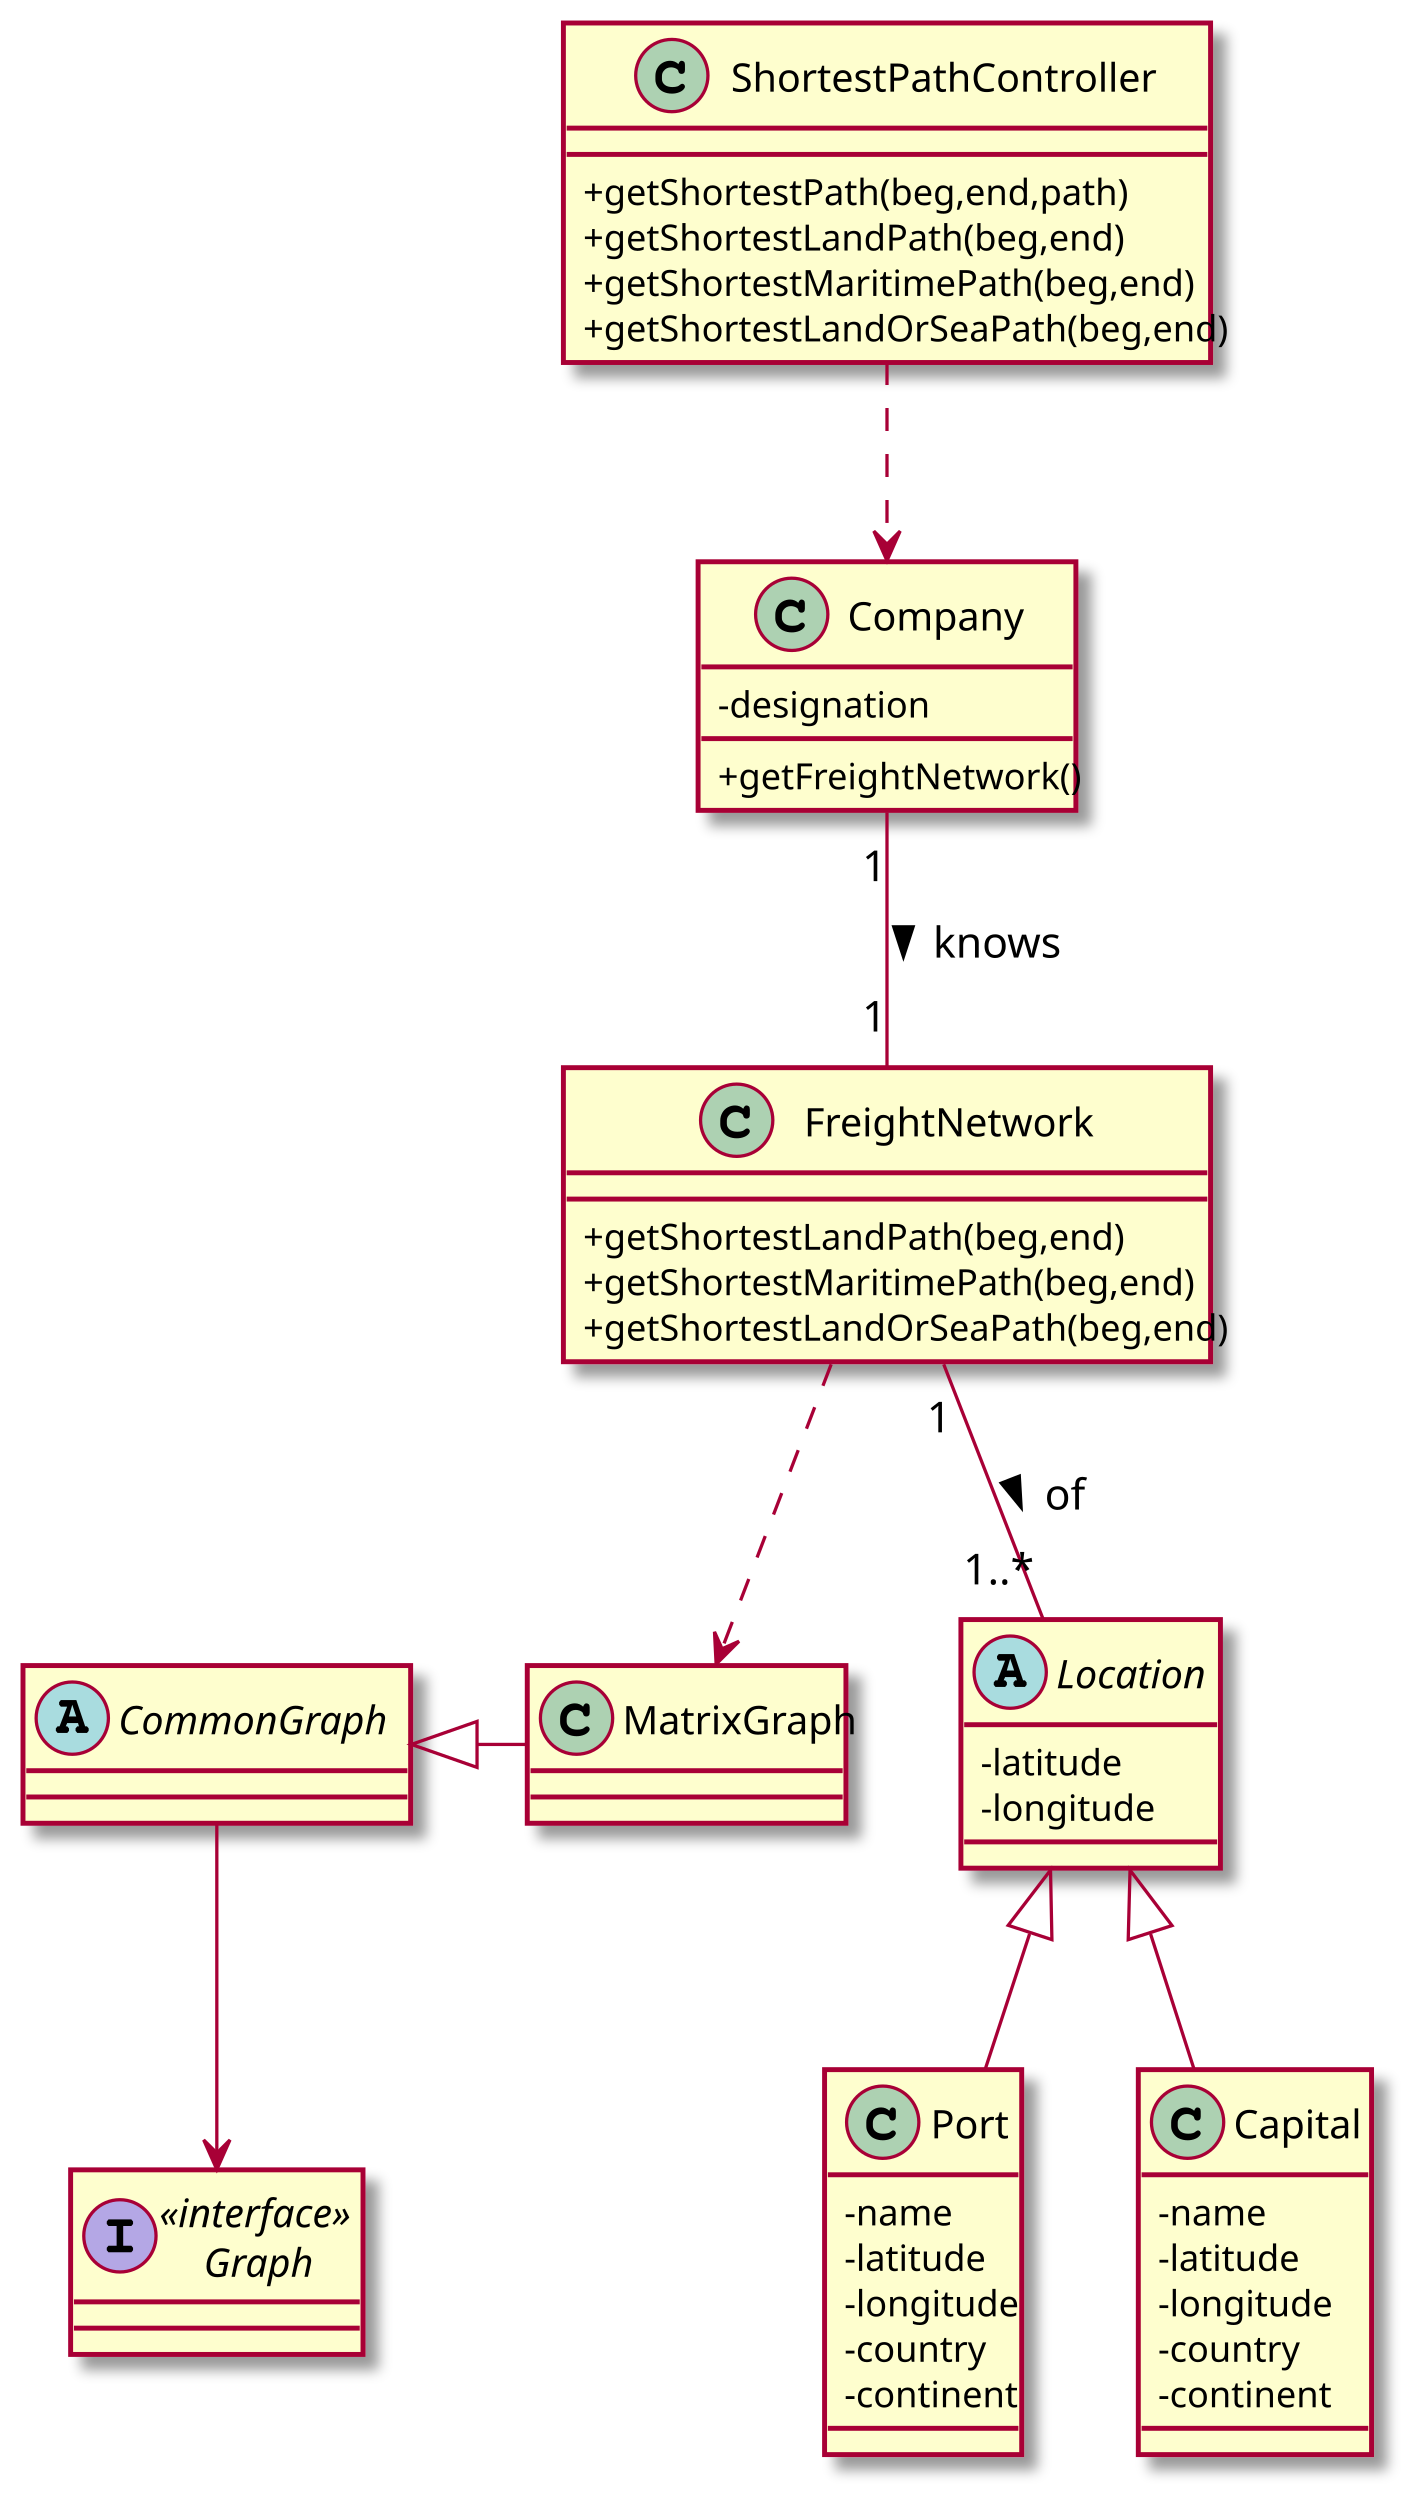
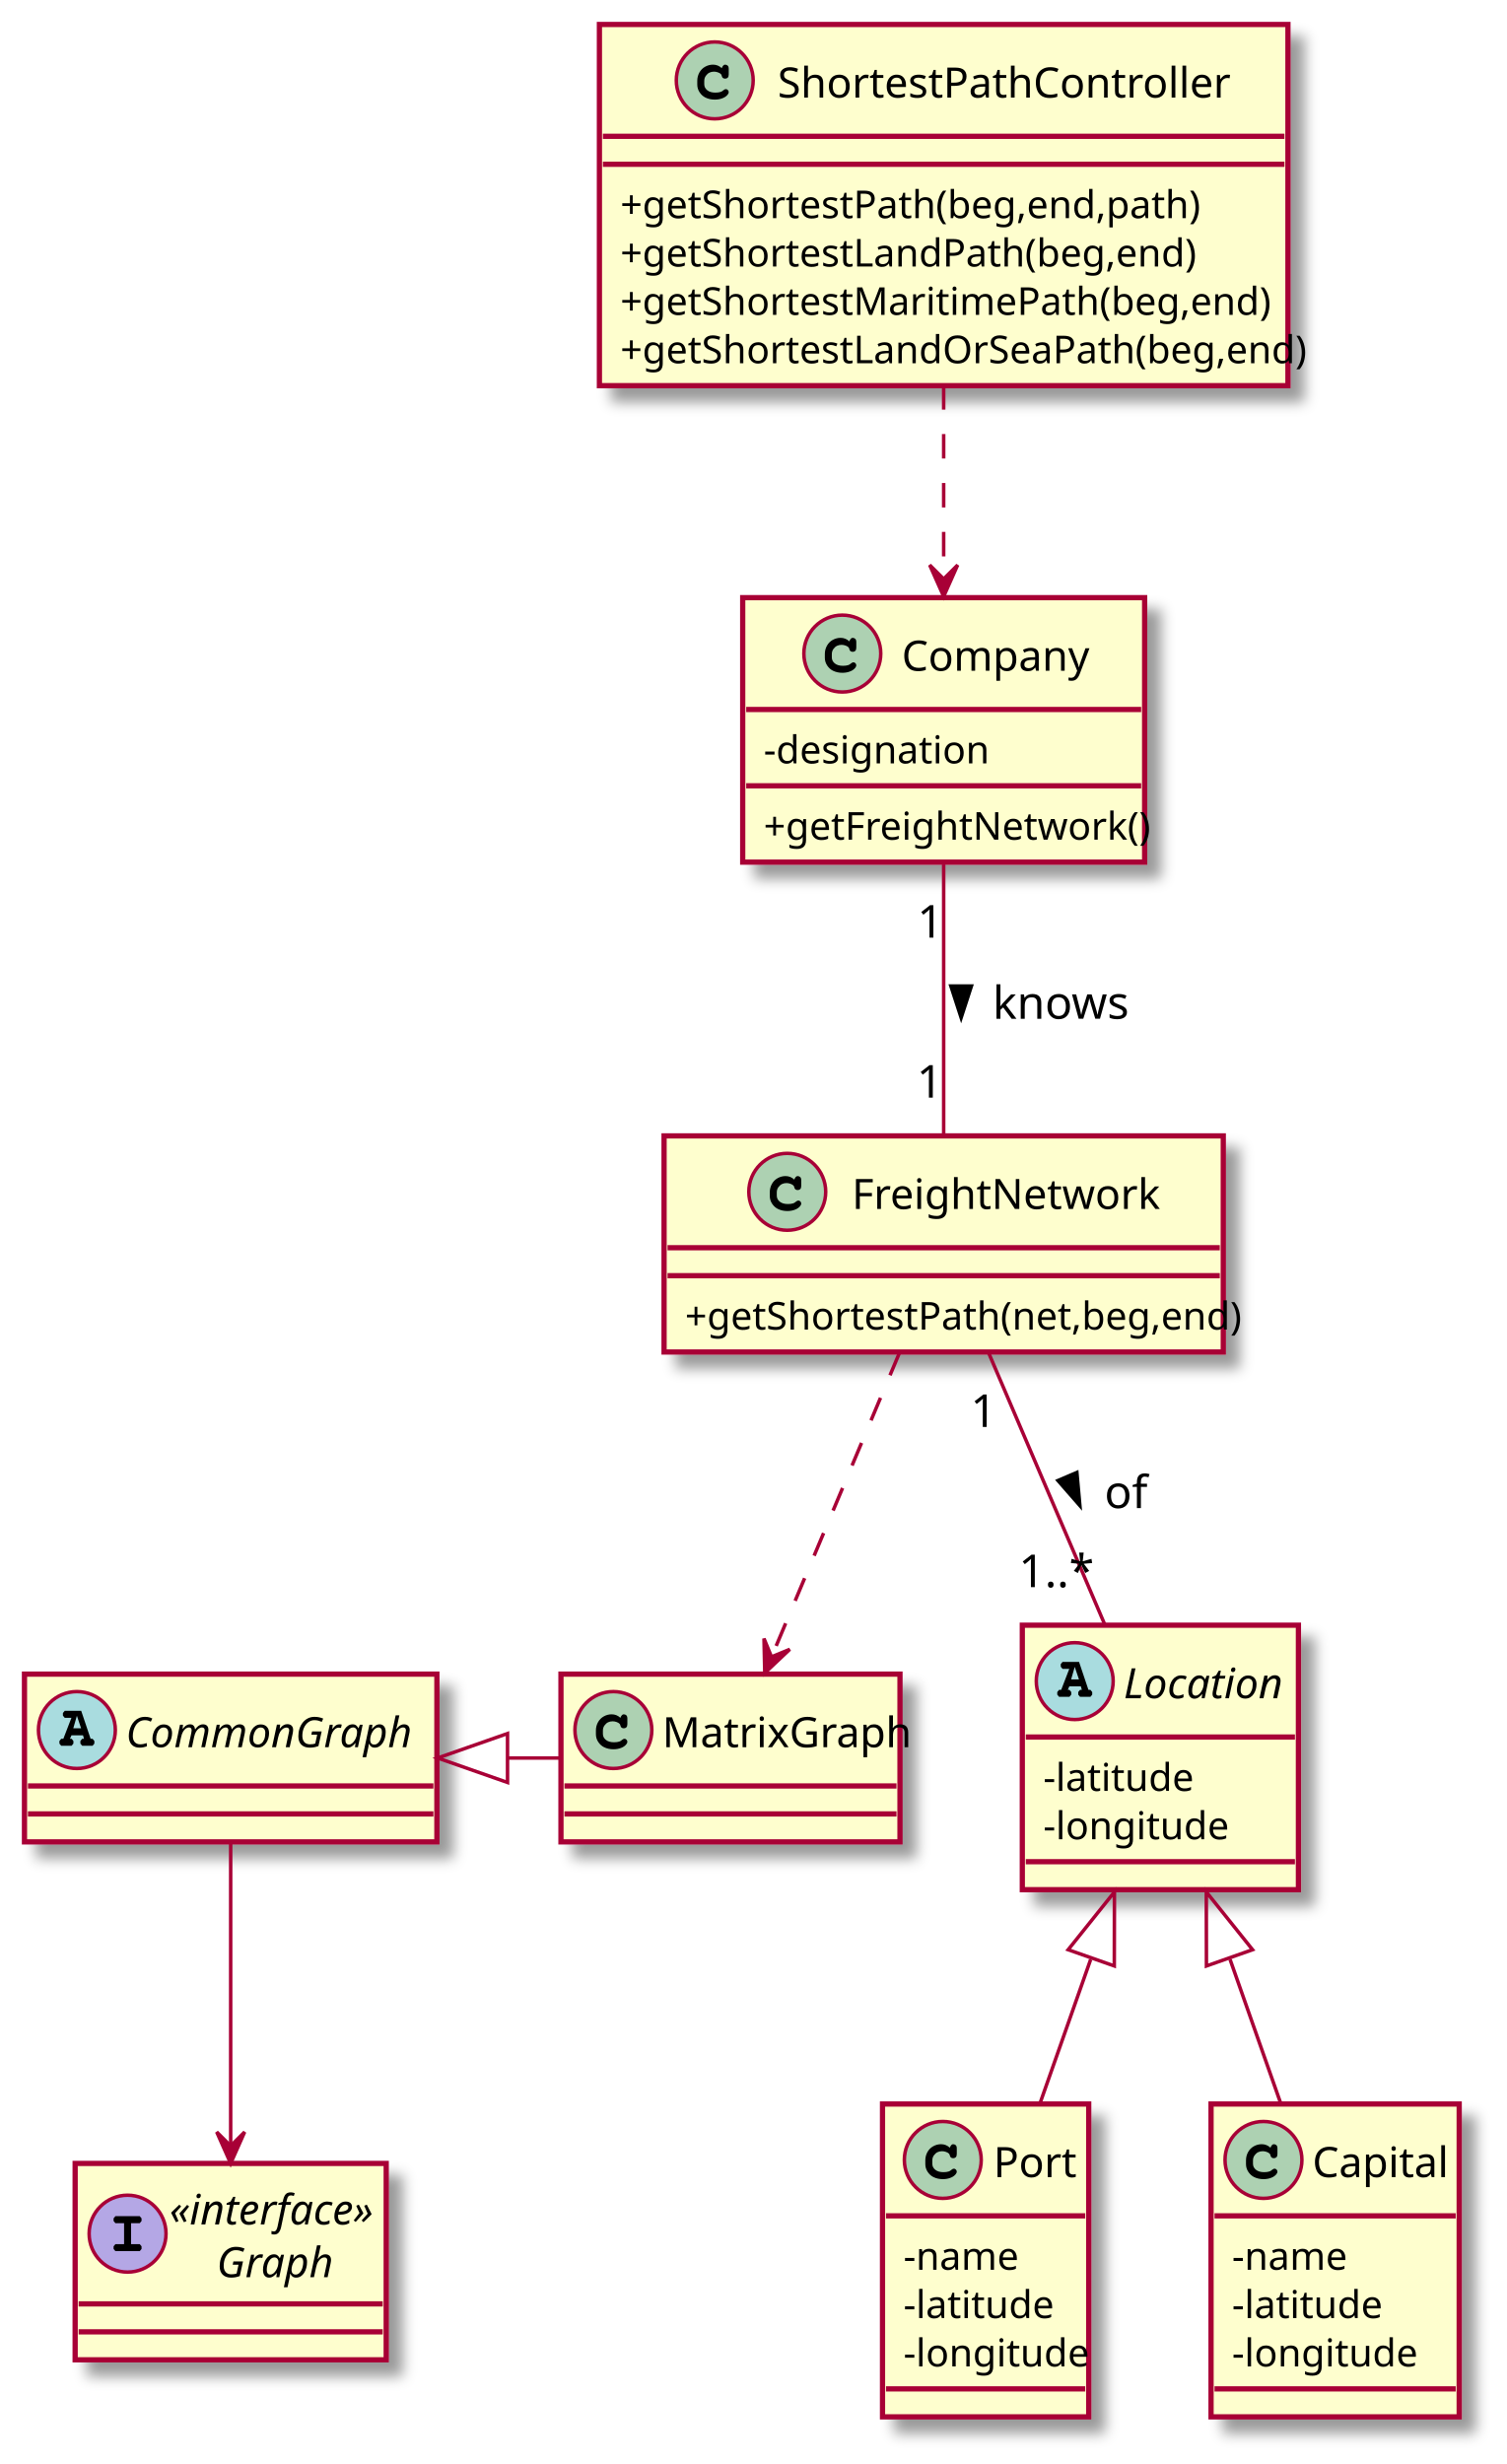
- <svg xmlns="http://www.w3.org/2000/svg" contentScriptType="application/ecmascript" contentStyleType="text/css" height="761px" preserveAspectRatio="none" style="width:431px;height:761px;background:#FFFFFF;" version="1.1" viewBox="0 0 431 761" width="431px" zoomAndPan="magnify">
+ <svg xmlns="http://www.w3.org/2000/svg" contentScriptType="application/ecmascript" contentStyleType="text/css" height="705px" preserveAspectRatio="none" style="width:431px;height:705px;background:#FFFFFF;" version="1.1" viewBox="0 0 431 705" width="431px" zoomAndPan="magnify">
  <defs>
-     <filter height="300%" id="f1obllitz3ahmp" width="300%" x="-1" y="-1">
+     <filter height="300%" id="fw7tn1aa3kerw" width="300%" x="-1" y="-1">
      <feGaussianBlur result="blurOut" stdDeviation="2.0" />
      <feColorMatrix in="blurOut" result="blurOut2" type="matrix" values="0 0 0 0 0 0 0 0 0 0 0 0 0 0 0 0 0 0 .4 0" />
      <feOffset dx="4.0" dy="4.0" in="blurOut2" result="blurOut3" />
      <feBlend in="SourceGraphic" in2="blurOut3" mode="normal" />
    </filter>
  </defs>
  <g>
-     <rect codeLine="4" fill="#FEFECE" filter="url(#f1obllitz3ahmp)" height="103.344" id="ShortestPathController" style="stroke:#A80036;stroke-width:1.5;" width="197" x="171.5" y="7" />
+     <rect codeLine="4" fill="#FEFECE" filter="url(#fw7tn1aa3kerw)" height="103.344" id="ShortestPathController" style="stroke:#A80036;stroke-width:1.5;" width="197" x="171.5" y="7" />
    <ellipse cx="204.5" cy="23" fill="#ADD1B2" rx="11" ry="11" style="stroke:#A80036;stroke-width:1.0;" />
    <path d="M206.5,19.5 Q206.703,19 206.938,18.75 Q207.172,18.5 207.438,18.5 Q207.906,18.5 208.203,18.781 Q208.5,19.062 208.5,19.719 L208.5,21.281 Q208.5,21.938 208.219,22.219 Q207.938,22.5 207.5,22.5 Q207.109,22.5 206.859,22.328 Q206.609,22.156 206.5,21.703 Q206.453,21.391 206.281,21.219 Q205.969,20.891 205.406,20.703 Q204.844,20.5 204.281,20.5 Q203.578,20.5 202.984,20.781 Q202.406,21.062 201.953,21.688 Q201.5,22.312 201.5,23.172 L201.5,24.094 Q201.5,25.125 202.344,25.812 Q203.188,26.5 204.688,26.5 Q205.578,26.5 206.203,26.297 Q206.562,26.188 206.969,25.828 Q207.234,25.625 207.375,25.562 Q207.516,25.5 207.688,25.5 Q208.016,25.5 208.25,25.766 Q208.5,26.016 208.5,26.375 Q208.5,26.719 208.156,27.125 Q207.656,27.719 206.859,28.047 Q205.812,28.5 204.531,28.5 Q203.031,28.5 201.828,27.906 Q200.859,27.438 200.172,26.422 Q199.5,25.406 199.5,24.203 L199.5,23.109 Q199.5,21.859 200.094,20.766 Q200.703,19.672 201.75,19.094 Q202.812,18.5 204,18.5 Q204.719,18.5 205.344,18.75 Q205.969,19 206.5,19.5 Z " fill="#000000" />
    <text fill="#000000" font-family="sans-serif" font-size="12" lengthAdjust="spacing" textLength="125" x="222.5" y="27.91">ShortestPathController</text>
    <line style="stroke:#A80036;stroke-width:1.5;" x1="172.5" x2="367.5" y1="39" y2="39" />
    <line style="stroke:#A80036;stroke-width:1.5;" x1="172.5" x2="367.5" y1="47" y2="47" />
    <text fill="#000000" font-family="sans-serif" font-size="11" lengthAdjust="spacing" textLength="154" x="177.5" y="62.419">+getShortestPath(beg,end,path)</text>
    <text fill="#000000" font-family="sans-serif" font-size="11" lengthAdjust="spacing" textLength="154" x="177.5" y="76.255">+getShortestLandPath(beg,end)</text>
    <text fill="#000000" font-family="sans-serif" font-size="11" lengthAdjust="spacing" textLength="169" x="177.5" y="90.091">+getShortestMaritimePath(beg,end)</text>
    <text fill="#000000" font-family="sans-serif" font-size="11" lengthAdjust="spacing" textLength="185" x="177.5" y="103.927">+getShortestLandOrSeaPath(beg,end)</text>
-     <rect codeLine="11" fill="#FEFECE" filter="url(#f1obllitz3ahmp)" height="75.672" id="Company" style="stroke:#A80036;stroke-width:1.5;" width="115" x="212.5" y="171" />
+     <rect codeLine="11" fill="#FEFECE" filter="url(#fw7tn1aa3kerw)" height="75.672" id="Company" style="stroke:#A80036;stroke-width:1.5;" width="115" x="212.5" y="171" />
    <ellipse cx="241" cy="187" fill="#ADD1B2" rx="11" ry="11" style="stroke:#A80036;stroke-width:1.0;" />
    <path d="M243,183.5 Q243.203,183 243.438,182.75 Q243.672,182.5 243.938,182.5 Q244.406,182.5 244.703,182.781 Q245,183.062 245,183.719 L245,185.281 Q245,185.938 244.719,186.219 Q244.438,186.5 244,186.5 Q243.609,186.5 243.359,186.328 Q243.109,186.156 243,185.703 Q242.953,185.391 242.781,185.219 Q242.469,184.891 241.906,184.703 Q241.344,184.5 240.781,184.5 Q240.078,184.5 239.484,184.781 Q238.906,185.062 238.453,185.688 Q238,186.312 238,187.172 L238,188.094 Q238,189.125 238.844,189.812 Q239.688,190.5 241.188,190.5 Q242.078,190.5 242.703,190.297 Q243.062,190.188 243.469,189.828 Q243.734,189.625 243.875,189.562 Q244.016,189.5 244.188,189.5 Q244.516,189.5 244.75,189.766 Q245,190.016 245,190.375 Q245,190.719 244.656,191.125 Q244.156,191.719 243.359,192.047 Q242.312,192.5 241.031,192.5 Q239.531,192.5 238.328,191.906 Q237.359,191.438 236.672,190.422 Q236,189.406 236,188.203 L236,187.109 Q236,185.859 236.594,184.766 Q237.203,183.672 238.25,183.094 Q239.312,182.5 240.5,182.5 Q241.219,182.5 241.844,182.75 Q242.469,183 243,183.5 Z " fill="#000000" />
    <text fill="#000000" font-family="sans-serif" font-size="12" lengthAdjust="spacing" textLength="53" x="258" y="191.91">Company</text>
    <line style="stroke:#A80036;stroke-width:1.5;" x1="213.5" x2="326.5" y1="203" y2="203" />
    <text fill="#000000" font-family="sans-serif" font-size="11" lengthAdjust="spacing" textLength="59" x="218.5" y="218.419">-designation</text>
    <line style="stroke:#A80036;stroke-width:1.5;" x1="213.5" x2="326.5" y1="224.836" y2="224.836" />
    <text fill="#000000" font-family="sans-serif" font-size="11" lengthAdjust="spacing" textLength="103" x="218.5" y="240.255">+getFreightNetwork()</text>
-     <rect codeLine="16" fill="#FEFECE" filter="url(#f1obllitz3ahmp)" height="89.508" id="FreightNetwork" style="stroke:#A80036;stroke-width:1.5;" width="197" x="171.5" y="325" />
-     <ellipse cx="224.25" cy="341" fill="#ADD1B2" rx="11" ry="11" style="stroke:#A80036;stroke-width:1.0;" />
-     <path d="M226.25,337.5 Q226.453,337 226.688,336.75 Q226.922,336.5 227.188,336.5 Q227.656,336.5 227.953,336.781 Q228.25,337.062 228.25,337.719 L228.25,339.281 Q228.25,339.938 227.969,340.219 Q227.688,340.5 227.25,340.5 Q226.859,340.5 226.609,340.328 Q226.359,340.156 226.25,339.703 Q226.203,339.391 226.031,339.219 Q225.719,338.891 225.156,338.703 Q224.594,338.5 224.031,338.5 Q223.328,338.5 222.734,338.781 Q222.156,339.062 221.703,339.688 Q221.25,340.312 221.25,341.172 L221.25,342.094 Q221.25,343.125 222.094,343.812 Q222.938,344.5 224.438,344.5 Q225.328,344.5 225.953,344.297 Q226.312,344.188 226.719,343.828 Q226.984,343.625 227.125,343.562 Q227.266,343.5 227.438,343.5 Q227.766,343.5 228,343.766 Q228.25,344.016 228.25,344.375 Q228.25,344.719 227.906,345.125 Q227.406,345.719 226.609,346.047 Q225.562,346.5 224.281,346.5 Q222.781,346.5 221.578,345.906 Q220.609,345.438 219.922,344.422 Q219.25,343.406 219.25,342.203 L219.25,341.109 Q219.25,339.859 219.844,338.766 Q220.453,337.672 221.5,337.094 Q222.562,336.5 223.75,336.5 Q224.469,336.5 225.094,336.75 Q225.719,337 226.25,337.5 Z " fill="#000000" />
-     <text fill="#000000" font-family="sans-serif" font-size="12" lengthAdjust="spacing" textLength="83" x="244.75" y="345.91">FreightNetwork</text>
-     <line style="stroke:#A80036;stroke-width:1.5;" x1="172.5" x2="367.5" y1="357" y2="357" />
-     <line style="stroke:#A80036;stroke-width:1.5;" x1="172.5" x2="367.5" y1="365" y2="365" />
-     <text fill="#000000" font-family="sans-serif" font-size="11" lengthAdjust="spacing" textLength="154" x="177.5" y="380.419">+getShortestLandPath(beg,end)</text>
-     <text fill="#000000" font-family="sans-serif" font-size="11" lengthAdjust="spacing" textLength="169" x="177.5" y="394.255">+getShortestMaritimePath(beg,end)</text>
-     <text fill="#000000" font-family="sans-serif" font-size="11" lengthAdjust="spacing" textLength="185" x="177.5" y="408.091">+getShortestLandOrSeaPath(beg,end)</text>
-     <rect codeLine="22" fill="#FEFECE" filter="url(#f1obllitz3ahmp)" height="75.672" id="Location" style="stroke:#A80036;stroke-width:1.5;" width="79" x="292.5" y="493" />
-     <ellipse cx="307.5" cy="509" fill="#A9DCDF" rx="11" ry="11" style="stroke:#A80036;stroke-width:1.0;" />
-     <path d="M309.25,510.5 L305.953,510.5 L305.516,511.5 L305.516,511.5 L305.984,511.5 L306.5,512.125 L306.5,512.5 L306.5,512.875 L305.984,513.5 L305.516,513.5 L303.625,513.5 L303.016,513.5 L302.5,512.875 L302.5,512.5 L302.5,512.125 L303.016,511.5 L303.625,511.5 L305.938,505.5 L305.062,505.5 L304.016,505.5 L303.5,504.875 L303.5,504.5 L303.5,504.125 L304.016,503.5 L305.062,503.5 L308.734,503.5 L311.422,511.5 L311.984,511.5 L311.984,511.5 L312.5,512.125 L312.5,512.5 L312.5,512.875 L311.984,513.5 L311.422,513.5 L309.531,513.5 L309.016,513.5 L308.5,512.875 L308.5,512.5 L308.5,512.125 L309.016,511.5 L309.531,511.5 L309.531,511.5 L309.25,510.5 Z M308.703,508.5 L307.5,504.922 L306.469,508.5 L308.703,508.5 Z " fill="#000000" />
-     <text fill="#000000" font-family="sans-serif" font-size="12" font-style="italic" lengthAdjust="spacing" textLength="47" x="321.5" y="513.91">Location</text>
-     <line style="stroke:#A80036;stroke-width:1.5;" x1="293.5" x2="370.5" y1="525" y2="525" />
-     <text fill="#000000" font-family="sans-serif" font-size="11" lengthAdjust="spacing" textLength="38" x="298.5" y="540.419">-latitude</text>
-     <text fill="#000000" font-family="sans-serif" font-size="11" lengthAdjust="spacing" textLength="47" x="298.5" y="554.255">-longitude</text>
-     <line style="stroke:#A80036;stroke-width:1.5;" x1="293.5" x2="370.5" y1="560.672" y2="560.672" />
-     <rect codeLine="27" fill="#FEFECE" filter="url(#f1obllitz3ahmp)" height="117.18" id="Port" style="stroke:#A80036;stroke-width:1.5;" width="60" x="251" y="630" />
-     <ellipse cx="268.7" cy="646" fill="#ADD1B2" rx="11" ry="11" style="stroke:#A80036;stroke-width:1.0;" />
-     <path d="M270.7,642.5 Q270.903,642 271.137,641.75 Q271.372,641.5 271.637,641.5 Q272.106,641.5 272.403,641.781 Q272.7,642.062 272.7,642.719 L272.7,644.281 Q272.7,644.938 272.419,645.219 Q272.137,645.5 271.7,645.5 Q271.309,645.5 271.059,645.328 Q270.809,645.156 270.7,644.703 Q270.653,644.391 270.481,644.219 Q270.169,643.891 269.606,643.703 Q269.044,643.5 268.481,643.5 Q267.778,643.5 267.184,643.781 Q266.606,644.062 266.153,644.688 Q265.7,645.312 265.7,646.172 L265.7,647.094 Q265.7,648.125 266.544,648.812 Q267.387,649.5 268.887,649.5 Q269.778,649.5 270.403,649.297 Q270.762,649.188 271.169,648.828 Q271.434,648.625 271.575,648.562 Q271.716,648.5 271.887,648.5 Q272.216,648.5 272.45,648.766 Q272.7,649.016 272.7,649.375 Q272.7,649.719 272.356,650.125 Q271.856,650.719 271.059,651.047 Q270.012,651.5 268.731,651.5 Q267.231,651.5 266.028,650.906 Q265.059,650.438 264.372,649.422 Q263.7,648.406 263.7,647.203 L263.7,646.109 Q263.7,644.859 264.294,643.766 Q264.903,642.672 265.95,642.094 Q267.012,641.5 268.2,641.5 Q268.919,641.5 269.544,641.75 Q270.169,642 270.7,642.5 Z " fill="#000000" />
-     <text fill="#000000" font-family="sans-serif" font-size="12" lengthAdjust="spacing" textLength="22" x="283.3" y="650.91">Port</text>
-     <line style="stroke:#A80036;stroke-width:1.5;" x1="252" x2="310" y1="662" y2="662" />
-     <text fill="#000000" font-family="sans-serif" font-size="11" lengthAdjust="spacing" textLength="30" x="257" y="677.419">-name</text>
-     <text fill="#000000" font-family="sans-serif" font-size="11" lengthAdjust="spacing" textLength="38" x="257" y="691.255">-latitude</text>
-     <text fill="#000000" font-family="sans-serif" font-size="11" lengthAdjust="spacing" textLength="47" x="257" y="705.091">-longitude</text>
-     <text fill="#000000" font-family="sans-serif" font-size="11" lengthAdjust="spacing" textLength="41" x="257" y="718.927">-country</text>
-     <text fill="#000000" font-family="sans-serif" font-size="11" lengthAdjust="spacing" textLength="48" x="257" y="732.763">-continent</text>
-     <line style="stroke:#A80036;stroke-width:1.5;" x1="252" x2="310" y1="739.18" y2="739.18" />
-     <rect codeLine="35" fill="#FEFECE" filter="url(#f1obllitz3ahmp)" height="117.18" id="Capital" style="stroke:#A80036;stroke-width:1.5;" width="71" x="346.5" y="630" />
-     <ellipse cx="361.5" cy="646" fill="#ADD1B2" rx="11" ry="11" style="stroke:#A80036;stroke-width:1.0;" />
-     <path d="M363.5,642.5 Q363.703,642 363.938,641.75 Q364.172,641.5 364.438,641.5 Q364.906,641.5 365.203,641.781 Q365.5,642.062 365.5,642.719 L365.5,644.281 Q365.5,644.938 365.219,645.219 Q364.938,645.5 364.5,645.5 Q364.109,645.5 363.859,645.328 Q363.609,645.156 363.5,644.703 Q363.453,644.391 363.281,644.219 Q362.969,643.891 362.406,643.703 Q361.844,643.5 361.281,643.5 Q360.578,643.5 359.984,643.781 Q359.406,644.062 358.953,644.688 Q358.5,645.312 358.5,646.172 L358.5,647.094 Q358.5,648.125 359.344,648.812 Q360.188,649.5 361.688,649.5 Q362.578,649.5 363.203,649.297 Q363.562,649.188 363.969,648.828 Q364.234,648.625 364.375,648.562 Q364.516,648.5 364.688,648.5 Q365.016,648.5 365.25,648.766 Q365.5,649.016 365.5,649.375 Q365.5,649.719 365.156,650.125 Q364.656,650.719 363.859,651.047 Q362.812,651.5 361.531,651.5 Q360.031,651.5 358.828,650.906 Q357.859,650.438 357.172,649.422 Q356.5,648.406 356.5,647.203 L356.5,646.109 Q356.5,644.859 357.094,643.766 Q357.703,642.672 358.75,642.094 Q359.812,641.5 361,641.5 Q361.719,641.5 362.344,641.75 Q362.969,642 363.5,642.5 Z " fill="#000000" />
-     <text fill="#000000" font-family="sans-serif" font-size="12" lengthAdjust="spacing" textLength="39" x="375.5" y="650.91">Capital</text>
-     <line style="stroke:#A80036;stroke-width:1.5;" x1="347.5" x2="416.5" y1="662" y2="662" />
-     <text fill="#000000" font-family="sans-serif" font-size="11" lengthAdjust="spacing" textLength="30" x="352.5" y="677.419">-name</text>
-     <text fill="#000000" font-family="sans-serif" font-size="11" lengthAdjust="spacing" textLength="38" x="352.5" y="691.255">-latitude</text>
-     <text fill="#000000" font-family="sans-serif" font-size="11" lengthAdjust="spacing" textLength="47" x="352.5" y="705.091">-longitude</text>
-     <text fill="#000000" font-family="sans-serif" font-size="11" lengthAdjust="spacing" textLength="41" x="352.5" y="718.927">-country</text>
-     <text fill="#000000" font-family="sans-serif" font-size="11" lengthAdjust="spacing" textLength="48" x="352.5" y="732.763">-continent</text>
-     <line style="stroke:#A80036;stroke-width:1.5;" x1="347.5" x2="416.5" y1="739.18" y2="739.18" />
-     <rect codeLine="43" fill="#FEFECE" filter="url(#f1obllitz3ahmp)" height="48" id="MatrixGraph" style="stroke:#A80036;stroke-width:1.5;" width="97" x="160.5" y="507" />
-     <ellipse cx="175.5" cy="523" fill="#ADD1B2" rx="11" ry="11" style="stroke:#A80036;stroke-width:1.0;" />
-     <path d="M177.5,519.5 Q177.703,519 177.938,518.75 Q178.172,518.5 178.438,518.5 Q178.906,518.5 179.203,518.781 Q179.5,519.062 179.5,519.719 L179.5,521.281 Q179.5,521.938 179.219,522.219 Q178.938,522.5 178.5,522.5 Q178.109,522.5 177.859,522.328 Q177.609,522.156 177.5,521.703 Q177.453,521.391 177.281,521.219 Q176.969,520.891 176.406,520.703 Q175.844,520.5 175.281,520.5 Q174.578,520.5 173.984,520.781 Q173.406,521.062 172.953,521.688 Q172.5,522.312 172.5,523.172 L172.5,524.094 Q172.5,525.125 173.344,525.812 Q174.188,526.5 175.688,526.5 Q176.578,526.5 177.203,526.297 Q177.562,526.188 177.969,525.828 Q178.234,525.625 178.375,525.562 Q178.516,525.5 178.688,525.5 Q179.016,525.5 179.25,525.766 Q179.5,526.016 179.5,526.375 Q179.5,526.719 179.156,527.125 Q178.656,527.719 177.859,528.047 Q176.812,528.5 175.531,528.5 Q174.031,528.5 172.828,527.906 Q171.859,527.438 171.172,526.422 Q170.5,525.406 170.5,524.203 L170.5,523.109 Q170.5,521.859 171.094,520.766 Q171.703,519.672 172.75,519.094 Q173.812,518.5 175,518.5 Q175.719,518.5 176.344,518.75 Q176.969,519 177.5,519.5 Z " fill="#000000" />
-     <text fill="#000000" font-family="sans-serif" font-size="12" lengthAdjust="spacing" textLength="65" x="189.5" y="527.91">MatrixGraph</text>
-     <line style="stroke:#A80036;stroke-width:1.5;" x1="161.5" x2="256.5" y1="539" y2="539" />
-     <line style="stroke:#A80036;stroke-width:1.5;" x1="161.5" x2="256.5" y1="547" y2="547" />
-     <rect codeLine="45" fill="#FEFECE" filter="url(#f1obllitz3ahmp)" height="48" id="CommonGraph" style="stroke:#A80036;stroke-width:1.5;" width="118" x="7" y="507" />
-     <ellipse cx="22" cy="523" fill="#A9DCDF" rx="11" ry="11" style="stroke:#A80036;stroke-width:1.0;" />
-     <path d="M23.75,524.5 L20.453,524.5 L20.016,525.5 L20.016,525.5 L20.484,525.5 L21,526.125 L21,526.5 L21,526.875 L20.484,527.5 L20.016,527.5 L18.125,527.5 L17.516,527.5 L17,526.875 L17,526.5 L17,526.125 L17.516,525.5 L18.125,525.5 L20.438,519.5 L19.562,519.5 L18.516,519.5 L18,518.875 L18,518.5 L18,518.125 L18.516,517.5 L19.562,517.5 L23.234,517.5 L25.922,525.5 L26.484,525.5 L26.484,525.5 L27,526.125 L27,526.5 L27,526.875 L26.484,527.5 L25.922,527.5 L24.031,527.5 L23.516,527.5 L23,526.875 L23,526.5 L23,526.125 L23.516,525.5 L24.031,525.5 L24.031,525.5 L23.75,524.5 Z M23.203,522.5 L22,518.922 L20.969,522.5 L23.203,522.5 Z " fill="#000000" />
-     <text fill="#000000" font-family="sans-serif" font-size="12" font-style="italic" lengthAdjust="spacing" textLength="86" x="36" y="527.91">CommonGraph</text>
-     <line style="stroke:#A80036;stroke-width:1.5;" x1="8" x2="124" y1="539" y2="539" />
-     <line style="stroke:#A80036;stroke-width:1.5;" x1="8" x2="124" y1="547" y2="547" />
-     <rect codeLine="47" fill="#FEFECE" filter="url(#f1obllitz3ahmp)" height="56.188" id="Graph" style="stroke:#A80036;stroke-width:1.5;" width="89" x="21.5" y="660.5" />
-     <ellipse cx="36.5" cy="680.594" fill="#B4A7E5" rx="11" ry="11" style="stroke:#A80036;stroke-width:1.0;" />
-     <path d="M37.5,677.594 L37.5,683.594 L39.5,683.594 L39.984,683.594 L40.5,684.219 L40.5,684.594 L40.5,684.969 L39.984,685.594 L39.5,685.594 L33.5,685.594 L33.016,685.594 L32.5,684.969 L32.5,684.594 L32.5,684.219 L33.016,683.594 L33.5,683.594 L35.5,683.594 L35.5,677.594 L33.5,677.594 L33.016,677.594 L32.5,676.969 L32.5,676.594 L32.5,676.219 L33.016,675.594 L33.5,675.594 L39.5,675.594 L39.984,675.594 L40.5,676.219 L40.5,676.594 L40.5,676.969 L39.984,677.594 L39.5,677.594 L37.5,677.594 Z " fill="#000000" />
-     <text fill="#000000" font-family="sans-serif" font-size="12" font-style="italic" lengthAdjust="spacing" textLength="61" x="48.5" y="677.957">«interface»</text>
-     <text fill="#000000" font-family="sans-serif" font-size="12" font-style="italic" lengthAdjust="spacing" textLength="34" x="62" y="693.051">Graph</text>
-     <line style="stroke:#A80036;stroke-width:1.5;" x1="22.5" x2="109.5" y1="700.688" y2="700.688" />
-     <line style="stroke:#A80036;stroke-width:1.5;" x1="22.5" x2="109.5" y1="708.688" y2="708.688" />
-     <path codeLine="49" d="M270,110.19 C270,128.16 270,148.18 270,165.41 " fill="none" id="ShortestPathController-to-Company" style="stroke:#A80036;stroke-width:1.0;stroke-dasharray:7.0,7.0;" />
+     <rect codeLine="16" fill="#FEFECE" filter="url(#fw7tn1aa3kerw)" height="61.836" id="FreightNetwork" style="stroke:#A80036;stroke-width:1.5;" width="160" x="190" y="325" />
+     <ellipse cx="225.25" cy="341" fill="#ADD1B2" rx="11" ry="11" style="stroke:#A80036;stroke-width:1.0;" />
+     <path d="M227.25,337.5 Q227.453,337 227.688,336.75 Q227.922,336.5 228.188,336.5 Q228.656,336.5 228.953,336.781 Q229.25,337.062 229.25,337.719 L229.25,339.281 Q229.25,339.938 228.969,340.219 Q228.688,340.5 228.25,340.5 Q227.859,340.5 227.609,340.328 Q227.359,340.156 227.25,339.703 Q227.203,339.391 227.031,339.219 Q226.719,338.891 226.156,338.703 Q225.594,338.5 225.031,338.5 Q224.328,338.5 223.734,338.781 Q223.156,339.062 222.703,339.688 Q222.25,340.312 222.25,341.172 L222.25,342.094 Q222.25,343.125 223.094,343.812 Q223.938,344.5 225.438,344.5 Q226.328,344.5 226.953,344.297 Q227.312,344.188 227.719,343.828 Q227.984,343.625 228.125,343.562 Q228.266,343.5 228.438,343.5 Q228.766,343.5 229,343.766 Q229.25,344.016 229.25,344.375 Q229.25,344.719 228.906,345.125 Q228.406,345.719 227.609,346.047 Q226.562,346.5 225.281,346.5 Q223.781,346.5 222.578,345.906 Q221.609,345.438 220.922,344.422 Q220.25,343.406 220.25,342.203 L220.25,341.109 Q220.25,339.859 220.844,338.766 Q221.453,337.672 222.5,337.094 Q223.562,336.5 224.75,336.5 Q225.469,336.5 226.094,336.75 Q226.719,337 227.25,337.5 Z " fill="#000000" />
+     <text fill="#000000" font-family="sans-serif" font-size="12" lengthAdjust="spacing" textLength="83" x="243.75" y="345.91">FreightNetwork</text>
+     <line style="stroke:#A80036;stroke-width:1.5;" x1="191" x2="349" y1="357" y2="357" />
+     <line style="stroke:#A80036;stroke-width:1.5;" x1="191" x2="349" y1="365" y2="365" />
+     <text fill="#000000" font-family="sans-serif" font-size="11" lengthAdjust="spacing" textLength="148" x="196" y="380.419">+getShortestPath(net,beg,end)</text>
+     <rect codeLine="20" fill="#FEFECE" filter="url(#fw7tn1aa3kerw)" height="75.672" id="Location" style="stroke:#A80036;stroke-width:1.5;" width="79" x="292.5" y="465" />
+     <ellipse cx="307.5" cy="481" fill="#A9DCDF" rx="11" ry="11" style="stroke:#A80036;stroke-width:1.0;" />
+     <path d="M309.25,482.5 L305.953,482.5 L305.516,483.5 L305.516,483.5 L305.984,483.5 L306.5,484.125 L306.5,484.5 L306.5,484.875 L305.984,485.5 L305.516,485.5 L303.625,485.5 L303.016,485.5 L302.5,484.875 L302.5,484.5 L302.5,484.125 L303.016,483.5 L303.625,483.5 L305.938,477.5 L305.062,477.5 L304.016,477.5 L303.5,476.875 L303.5,476.5 L303.5,476.125 L304.016,475.5 L305.062,475.5 L308.734,475.5 L311.422,483.5 L311.984,483.5 L311.984,483.5 L312.5,484.125 L312.5,484.5 L312.5,484.875 L311.984,485.5 L311.422,485.5 L309.531,485.5 L309.016,485.5 L308.5,484.875 L308.5,484.5 L308.5,484.125 L309.016,483.5 L309.531,483.5 L309.531,483.5 L309.25,482.5 Z M308.703,480.5 L307.5,476.922 L306.469,480.5 L308.703,480.5 Z " fill="#000000" />
+     <text fill="#000000" font-family="sans-serif" font-size="12" font-style="italic" lengthAdjust="spacing" textLength="47" x="321.5" y="485.91">Location</text>
+     <line style="stroke:#A80036;stroke-width:1.5;" x1="293.5" x2="370.5" y1="497" y2="497" />
+     <text fill="#000000" font-family="sans-serif" font-size="11" lengthAdjust="spacing" textLength="38" x="298.5" y="512.419">-latitude</text>
+     <text fill="#000000" font-family="sans-serif" font-size="11" lengthAdjust="spacing" textLength="47" x="298.5" y="526.255">-longitude</text>
+     <line style="stroke:#A80036;stroke-width:1.5;" x1="293.5" x2="370.5" y1="532.672" y2="532.672" />
+     <rect codeLine="25" fill="#FEFECE" filter="url(#fw7tn1aa3kerw)" height="89.508" id="Port" style="stroke:#A80036;stroke-width:1.5;" width="59" x="252.5" y="602" />
+     <ellipse cx="269.75" cy="618" fill="#ADD1B2" rx="11" ry="11" style="stroke:#A80036;stroke-width:1.0;" />
+     <path d="M271.75,614.5 Q271.953,614 272.188,613.75 Q272.422,613.5 272.688,613.5 Q273.156,613.5 273.453,613.781 Q273.75,614.062 273.75,614.719 L273.75,616.281 Q273.75,616.938 273.469,617.219 Q273.188,617.5 272.75,617.5 Q272.359,617.5 272.109,617.328 Q271.859,617.156 271.75,616.703 Q271.703,616.391 271.531,616.219 Q271.219,615.891 270.656,615.703 Q270.094,615.5 269.531,615.5 Q268.828,615.5 268.234,615.781 Q267.656,616.062 267.203,616.688 Q266.75,617.312 266.75,618.172 L266.75,619.094 Q266.75,620.125 267.594,620.812 Q268.438,621.5 269.938,621.5 Q270.828,621.5 271.453,621.297 Q271.812,621.188 272.219,620.828 Q272.484,620.625 272.625,620.562 Q272.766,620.5 272.938,620.5 Q273.266,620.5 273.5,620.766 Q273.75,621.016 273.75,621.375 Q273.75,621.719 273.406,622.125 Q272.906,622.719 272.109,623.047 Q271.062,623.5 269.781,623.5 Q268.281,623.5 267.078,622.906 Q266.109,622.438 265.422,621.422 Q264.75,620.406 264.75,619.203 L264.75,618.109 Q264.75,616.859 265.344,615.766 Q265.953,614.672 267,614.094 Q268.062,613.5 269.25,613.5 Q269.969,613.5 270.594,613.75 Q271.219,614 271.75,614.5 Z " fill="#000000" />
+     <text fill="#000000" font-family="sans-serif" font-size="12" lengthAdjust="spacing" textLength="22" x="284.25" y="622.91">Port</text>
+     <line style="stroke:#A80036;stroke-width:1.5;" x1="253.5" x2="310.5" y1="634" y2="634" />
+     <text fill="#000000" font-family="sans-serif" font-size="11" lengthAdjust="spacing" textLength="30" x="258.5" y="649.419">-name</text>
+     <text fill="#000000" font-family="sans-serif" font-size="11" lengthAdjust="spacing" textLength="38" x="258.5" y="663.255">-latitude</text>
+     <text fill="#000000" font-family="sans-serif" font-size="11" lengthAdjust="spacing" textLength="47" x="258.5" y="677.091">-longitude</text>
+     <line style="stroke:#A80036;stroke-width:1.5;" x1="253.5" x2="310.5" y1="683.508" y2="683.508" />
+     <rect codeLine="31" fill="#FEFECE" filter="url(#fw7tn1aa3kerw)" height="89.508" id="Capital" style="stroke:#A80036;stroke-width:1.5;" width="71" x="346.5" y="602" />
+     <ellipse cx="361.5" cy="618" fill="#ADD1B2" rx="11" ry="11" style="stroke:#A80036;stroke-width:1.0;" />
+     <path d="M363.5,614.5 Q363.703,614 363.938,613.75 Q364.172,613.5 364.438,613.5 Q364.906,613.5 365.203,613.781 Q365.5,614.062 365.5,614.719 L365.5,616.281 Q365.5,616.938 365.219,617.219 Q364.938,617.5 364.5,617.5 Q364.109,617.5 363.859,617.328 Q363.609,617.156 363.5,616.703 Q363.453,616.391 363.281,616.219 Q362.969,615.891 362.406,615.703 Q361.844,615.5 361.281,615.5 Q360.578,615.5 359.984,615.781 Q359.406,616.062 358.953,616.688 Q358.5,617.312 358.5,618.172 L358.5,619.094 Q358.5,620.125 359.344,620.812 Q360.188,621.5 361.688,621.5 Q362.578,621.5 363.203,621.297 Q363.562,621.188 363.969,620.828 Q364.234,620.625 364.375,620.562 Q364.516,620.5 364.688,620.5 Q365.016,620.5 365.25,620.766 Q365.5,621.016 365.5,621.375 Q365.5,621.719 365.156,622.125 Q364.656,622.719 363.859,623.047 Q362.812,623.5 361.531,623.5 Q360.031,623.5 358.828,622.906 Q357.859,622.438 357.172,621.422 Q356.5,620.406 356.5,619.203 L356.5,618.109 Q356.5,616.859 357.094,615.766 Q357.703,614.672 358.75,614.094 Q359.812,613.5 361,613.5 Q361.719,613.5 362.344,613.75 Q362.969,614 363.5,614.5 Z " fill="#000000" />
+     <text fill="#000000" font-family="sans-serif" font-size="12" lengthAdjust="spacing" textLength="39" x="375.5" y="622.91">Capital</text>
+     <line style="stroke:#A80036;stroke-width:1.5;" x1="347.5" x2="416.5" y1="634" y2="634" />
+     <text fill="#000000" font-family="sans-serif" font-size="11" lengthAdjust="spacing" textLength="30" x="352.5" y="649.419">-name</text>
+     <text fill="#000000" font-family="sans-serif" font-size="11" lengthAdjust="spacing" textLength="38" x="352.5" y="663.255">-latitude</text>
+     <text fill="#000000" font-family="sans-serif" font-size="11" lengthAdjust="spacing" textLength="47" x="352.5" y="677.091">-longitude</text>
+     <line style="stroke:#A80036;stroke-width:1.5;" x1="347.5" x2="416.5" y1="683.508" y2="683.508" />
+     <rect codeLine="37" fill="#FEFECE" filter="url(#fw7tn1aa3kerw)" height="48" id="MatrixGraph" style="stroke:#A80036;stroke-width:1.5;" width="97" x="160.5" y="479" />
+     <ellipse cx="175.5" cy="495" fill="#ADD1B2" rx="11" ry="11" style="stroke:#A80036;stroke-width:1.0;" />
+     <path d="M177.5,491.5 Q177.703,491 177.938,490.75 Q178.172,490.5 178.438,490.5 Q178.906,490.5 179.203,490.781 Q179.5,491.062 179.5,491.719 L179.5,493.281 Q179.5,493.938 179.219,494.219 Q178.938,494.5 178.5,494.5 Q178.109,494.5 177.859,494.328 Q177.609,494.156 177.5,493.703 Q177.453,493.391 177.281,493.219 Q176.969,492.891 176.406,492.703 Q175.844,492.5 175.281,492.5 Q174.578,492.5 173.984,492.781 Q173.406,493.062 172.953,493.688 Q172.5,494.312 172.5,495.172 L172.5,496.094 Q172.5,497.125 173.344,497.812 Q174.188,498.5 175.688,498.5 Q176.578,498.5 177.203,498.297 Q177.562,498.188 177.969,497.828 Q178.234,497.625 178.375,497.562 Q178.516,497.5 178.688,497.5 Q179.016,497.5 179.25,497.766 Q179.5,498.016 179.5,498.375 Q179.5,498.719 179.156,499.125 Q178.656,499.719 177.859,500.047 Q176.812,500.5 175.531,500.5 Q174.031,500.5 172.828,499.906 Q171.859,499.438 171.172,498.422 Q170.5,497.406 170.5,496.203 L170.5,495.109 Q170.5,493.859 171.094,492.766 Q171.703,491.672 172.75,491.094 Q173.812,490.5 175,490.5 Q175.719,490.5 176.344,490.75 Q176.969,491 177.5,491.5 Z " fill="#000000" />
+     <text fill="#000000" font-family="sans-serif" font-size="12" lengthAdjust="spacing" textLength="65" x="189.5" y="499.91">MatrixGraph</text>
+     <line style="stroke:#A80036;stroke-width:1.5;" x1="161.5" x2="256.5" y1="511" y2="511" />
+     <line style="stroke:#A80036;stroke-width:1.5;" x1="161.5" x2="256.5" y1="519" y2="519" />
+     <rect codeLine="39" fill="#FEFECE" filter="url(#fw7tn1aa3kerw)" height="48" id="CommonGraph" style="stroke:#A80036;stroke-width:1.5;" width="118" x="7" y="479" />
+     <ellipse cx="22" cy="495" fill="#A9DCDF" rx="11" ry="11" style="stroke:#A80036;stroke-width:1.0;" />
+     <path d="M23.75,496.5 L20.453,496.5 L20.016,497.5 L20.016,497.5 L20.484,497.5 L21,498.125 L21,498.5 L21,498.875 L20.484,499.5 L20.016,499.5 L18.125,499.5 L17.516,499.5 L17,498.875 L17,498.5 L17,498.125 L17.516,497.5 L18.125,497.5 L20.438,491.5 L19.562,491.5 L18.516,491.5 L18,490.875 L18,490.5 L18,490.125 L18.516,489.5 L19.562,489.5 L23.234,489.5 L25.922,497.5 L26.484,497.5 L26.484,497.5 L27,498.125 L27,498.5 L27,498.875 L26.484,499.5 L25.922,499.5 L24.031,499.5 L23.516,499.5 L23,498.875 L23,498.5 L23,498.125 L23.516,497.5 L24.031,497.5 L24.031,497.5 L23.75,496.5 Z M23.203,494.5 L22,490.922 L20.969,494.5 L23.203,494.5 Z " fill="#000000" />
+     <text fill="#000000" font-family="sans-serif" font-size="12" font-style="italic" lengthAdjust="spacing" textLength="86" x="36" y="499.91">CommonGraph</text>
+     <line style="stroke:#A80036;stroke-width:1.5;" x1="8" x2="124" y1="511" y2="511" />
+     <line style="stroke:#A80036;stroke-width:1.5;" x1="8" x2="124" y1="519" y2="519" />
+     <rect codeLine="41" fill="#FEFECE" filter="url(#fw7tn1aa3kerw)" height="56.188" id="Graph" style="stroke:#A80036;stroke-width:1.5;" width="89" x="21.5" y="619" />
+     <ellipse cx="36.5" cy="639.094" fill="#B4A7E5" rx="11" ry="11" style="stroke:#A80036;stroke-width:1.0;" />
+     <path d="M37.5,636.094 L37.5,642.094 L39.5,642.094 L39.984,642.094 L40.5,642.719 L40.5,643.094 L40.5,643.469 L39.984,644.094 L39.5,644.094 L33.5,644.094 L33.016,644.094 L32.5,643.469 L32.5,643.094 L32.5,642.719 L33.016,642.094 L33.5,642.094 L35.5,642.094 L35.5,636.094 L33.5,636.094 L33.016,636.094 L32.5,635.469 L32.5,635.094 L32.5,634.719 L33.016,634.094 L33.5,634.094 L39.5,634.094 L39.984,634.094 L40.5,634.719 L40.5,635.094 L40.5,635.469 L39.984,636.094 L39.5,636.094 L37.5,636.094 Z " fill="#000000" />
+     <text fill="#000000" font-family="sans-serif" font-size="12" font-style="italic" lengthAdjust="spacing" textLength="61" x="48.5" y="636.457">«interface»</text>
+     <text fill="#000000" font-family="sans-serif" font-size="12" font-style="italic" lengthAdjust="spacing" textLength="34" x="62" y="651.551">Graph</text>
+     <line style="stroke:#A80036;stroke-width:1.5;" x1="22.5" x2="109.5" y1="659.188" y2="659.188" />
+     <line style="stroke:#A80036;stroke-width:1.5;" x1="22.5" x2="109.5" y1="667.188" y2="667.188" />
+     <path codeLine="43" d="M270,110.19 C270,128.16 270,148.18 270,165.41 " fill="none" id="ShortestPathController-to-Company" style="stroke:#A80036;stroke-width:1.0;stroke-dasharray:7.0,7.0;" />
    <polygon fill="#A80036" points="270,170.66,274,161.66,270,165.66,266,161.66,270,170.66" style="stroke:#A80036;stroke-width:1.0;" />
-     <path codeLine="50" d="M270,247.28 C270,270.5 270,300.49 270,324.9 " fill="none" id="Company-FreightNetwork" style="stroke:#A80036;stroke-width:1.0;" />
+     <path codeLine="44" d="M270,247.34 C270,271.34 270,302.12 270,324.62 " fill="none" id="Company-FreightNetwork" style="stroke:#A80036;stroke-width:1.0;" />
    <polygon fill="#000000" points="275,291.176,277.939,282.131,272.061,282.131,275,291.176" style="stroke:#000000;stroke-width:1.0;" />
    <text fill="#000000" font-family="sans-serif" font-size="13" lengthAdjust="spacing" textLength="37" x="284" y="291.495">knows</text>
-     <text fill="#000000" font-family="sans-serif" font-size="13" lengthAdjust="spacing" textLength="7" x="262.442" y="268.205">1</text>
-     <text fill="#000000" font-family="sans-serif" font-size="13" lengthAdjust="spacing" textLength="7" x="262.442" y="314">1</text>
-     <path codeLine="51" d="M313.41,588.69 C309,602.11 304.31,616.44 299.89,629.9 " fill="none" id="Location-backto-Port" style="stroke:#A80036;stroke-width:1.0;" />
-     <polygon fill="none" points="306.9,586.07,319.78,569.25,320.2,590.43,306.9,586.07" style="stroke:#A80036;stroke-width:1.0;" />
-     <path codeLine="52" d="M350.23,588.69 C354.54,602.11 359.15,616.44 363.48,629.9 " fill="none" id="Location-backto-Capital" style="stroke:#A80036;stroke-width:1.0;" />
-     <polygon fill="none" points="343.43,590.43,343.98,569.25,356.76,586.14,343.43,590.43" style="stroke:#A80036;stroke-width:1.0;" />
-     <path codeLine="53" d="M287.27,415.29 C296.8,439.73 308.5,469.74 317.55,492.93 " fill="none" id="FreightNetwork-Location" style="stroke:#A80036;stroke-width:1.0;" />
-     <polygon fill="#000000" points="310.817,458.834,310.268,449.339,304.792,451.475,310.817,458.834" style="stroke:#000000;stroke-width:1.0;" />
-     <text fill="#000000" font-family="sans-serif" font-size="13" lengthAdjust="spacing" textLength="10" x="318" y="459.495">of</text>
-     <text fill="#000000" font-family="sans-serif" font-size="13" lengthAdjust="spacing" textLength="7" x="282.12" y="436.003">1</text>
-     <text fill="#000000" font-family="sans-serif" font-size="13" lengthAdjust="spacing" textLength="20" x="293.195" y="482.279">1..*</text>
-     <path codeLine="54" d="M253.01,415.29 C242.41,442.91 229.09,477.64 219.89,501.61 " fill="none" id="FreightNetwork-to-MatrixGraph" style="stroke:#A80036;stroke-width:1.0;stroke-dasharray:7.0,7.0;" />
-     <polygon fill="#A80036" points="217.99,506.56,224.958,499.6,219.788,501.894,217.494,496.724,217.99,506.56" style="stroke:#A80036;stroke-width:1.0;" />
-     <path codeLine="55" d="M145.46,531 C150.38,531 155.31,531 160.23,531 " fill="none" id="CommonGraph-backto-MatrixGraph" style="stroke:#A80036;stroke-width:1.0;" />
-     <polygon fill="none" points="145.21,538,125.21,531,145.21,524,145.21,538" style="stroke:#A80036;stroke-width:1.0;" />
-     <path codeLine="56" d="M66,555.28 C66,581.87 66,625.54 66,655.36 " fill="none" id="CommonGraph-to-Graph" style="stroke:#A80036;stroke-width:1.0;" />
-     <polygon fill="#A80036" points="66,660.39,70,651.39,66,655.39,62,651.39,66,660.39" style="stroke:#A80036;stroke-width:1.0;" />
+     <text fill="#000000" font-family="sans-serif" font-size="13" lengthAdjust="spacing" textLength="7" x="262.442" y="268.275">1</text>
+     <text fill="#000000" font-family="sans-serif" font-size="13" lengthAdjust="spacing" textLength="7" x="262.278" y="314.046">1</text>
+     <path codeLine="45" d="M312.06,560.63 C307.23,574.36 302.13,588.83 297.54,601.88 " fill="none" id="Location-backto-Port" style="stroke:#A80036;stroke-width:1.0;" />
+     <polygon fill="none" points="305.62,557.85,318.86,541.31,318.82,562.5,305.62,557.85" style="stroke:#A80036;stroke-width:1.0;" />
+     <path codeLine="46" d="M351.94,560.63 C356.77,574.36 361.87,588.83 366.46,601.88 " fill="none" id="Location-backto-Capital" style="stroke:#A80036;stroke-width:1.0;" />
+     <polygon fill="none" points="345.18,562.5,345.14,541.31,358.38,557.85,345.18,562.5" style="stroke:#A80036;stroke-width:1.0;" />
+     <path codeLine="47" d="M282.85,387.04 C292.49,409.61 305.76,440.64 316.08,464.78 " fill="none" id="FreightNetwork-Location" style="stroke:#A80036;stroke-width:1.0;" />
+     <polygon fill="#000000" points="308.965,430.773,308.113,421.301,302.708,423.611,308.965,430.773" style="stroke:#000000;stroke-width:1.0;" />
+     <text fill="#000000" font-family="sans-serif" font-size="13" lengthAdjust="spacing" textLength="10" x="316" y="431.495">of</text>
+     <text fill="#000000" font-family="sans-serif" font-size="13" lengthAdjust="spacing" textLength="7" x="277.691" y="408.272">1</text>
+     <text fill="#000000" font-family="sans-serif" font-size="13" lengthAdjust="spacing" textLength="20" x="291.463" y="454.103">1..*</text>
+     <path codeLine="48" d="M257.36,387.04 C246.63,412.55 231.34,448.89 220.85,473.84 " fill="none" id="FreightNetwork-to-MatrixGraph" style="stroke:#A80036;stroke-width:1.0;stroke-dasharray:7.0,7.0;" />
+     <polygon fill="#A80036" points="218.81,478.67,225.971,471.909,220.738,474.057,218.59,468.824,218.81,478.67" style="stroke:#A80036;stroke-width:1.0;" />
+     <path codeLine="49" d="M145.46,503 C150.38,503 155.31,503 160.23,503 " fill="none" id="CommonGraph-backto-MatrixGraph" style="stroke:#A80036;stroke-width:1.0;" />
+     <polygon fill="none" points="145.21,510,125.21,503,145.21,496,145.21,510" style="stroke:#A80036;stroke-width:1.0;" />
+     <path codeLine="50" d="M66,527.13 C66,550.71 66,587.47 66,613.86 " fill="none" id="CommonGraph-to-Graph" style="stroke:#A80036;stroke-width:1.0;" />
+     <polygon fill="#A80036" points="66,619,70,610,66,614,62,610,66,619" style="stroke:#A80036;stroke-width:1.0;" />
  </g>
</svg>
